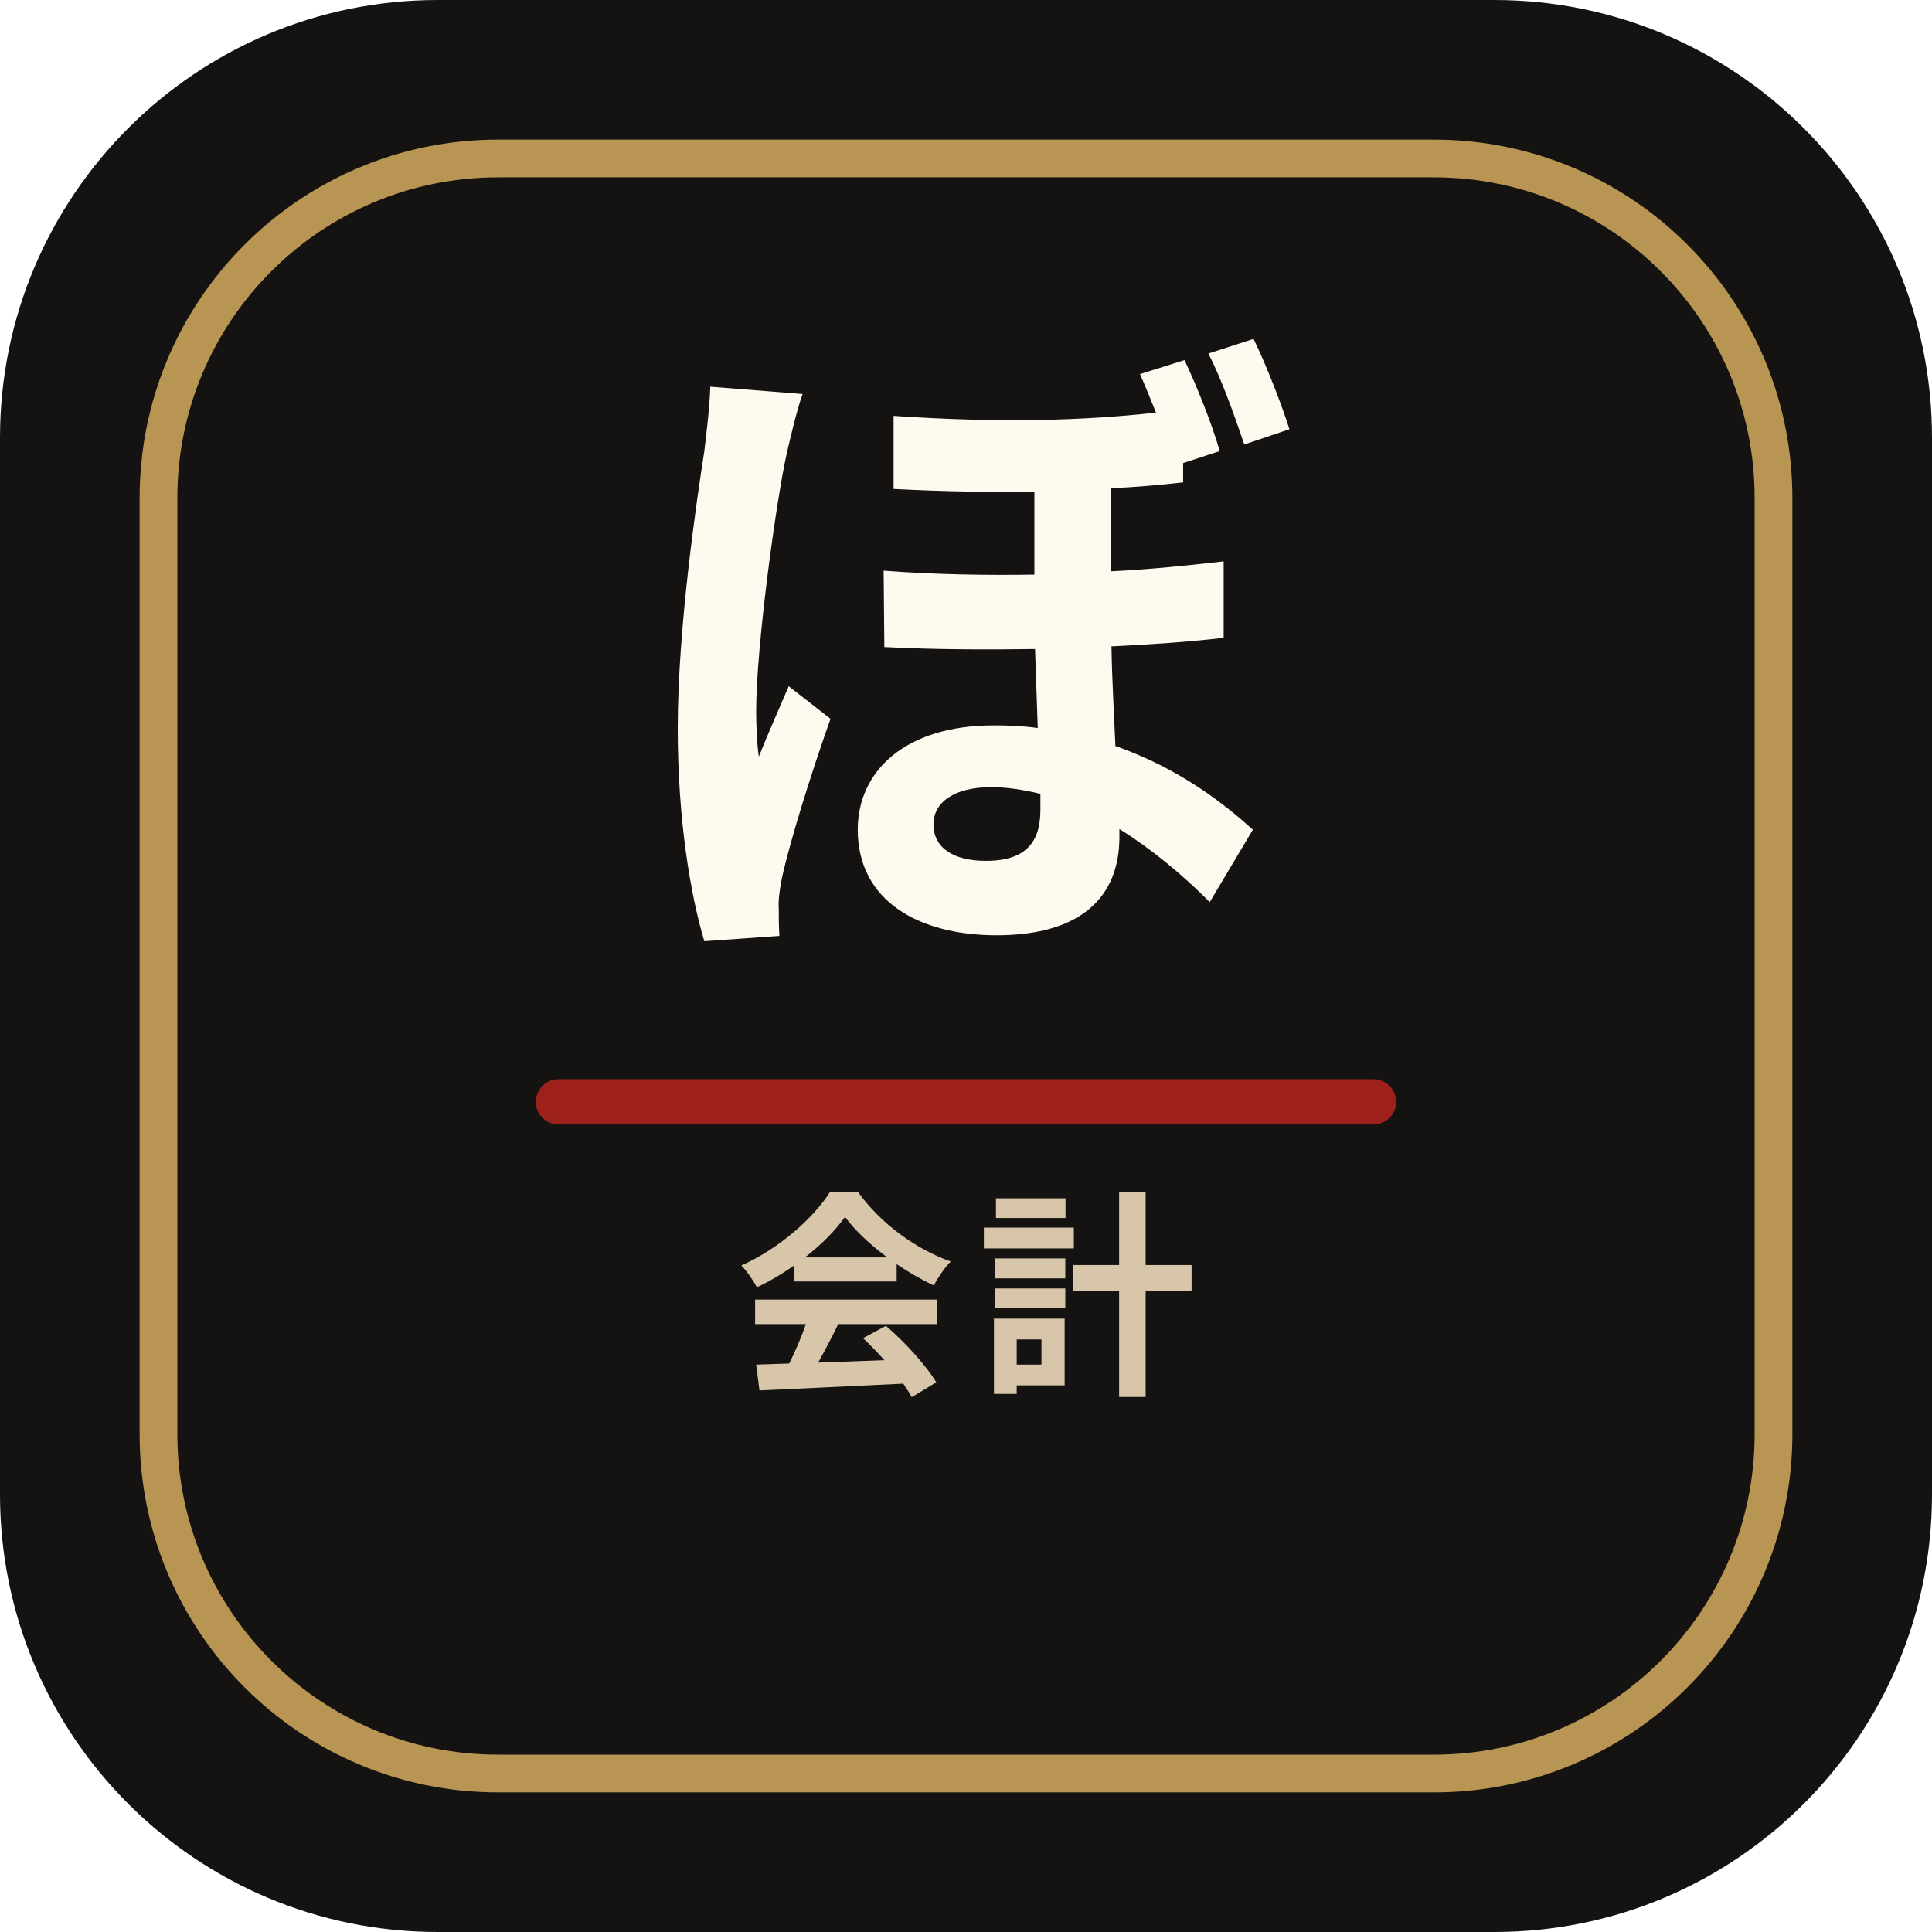
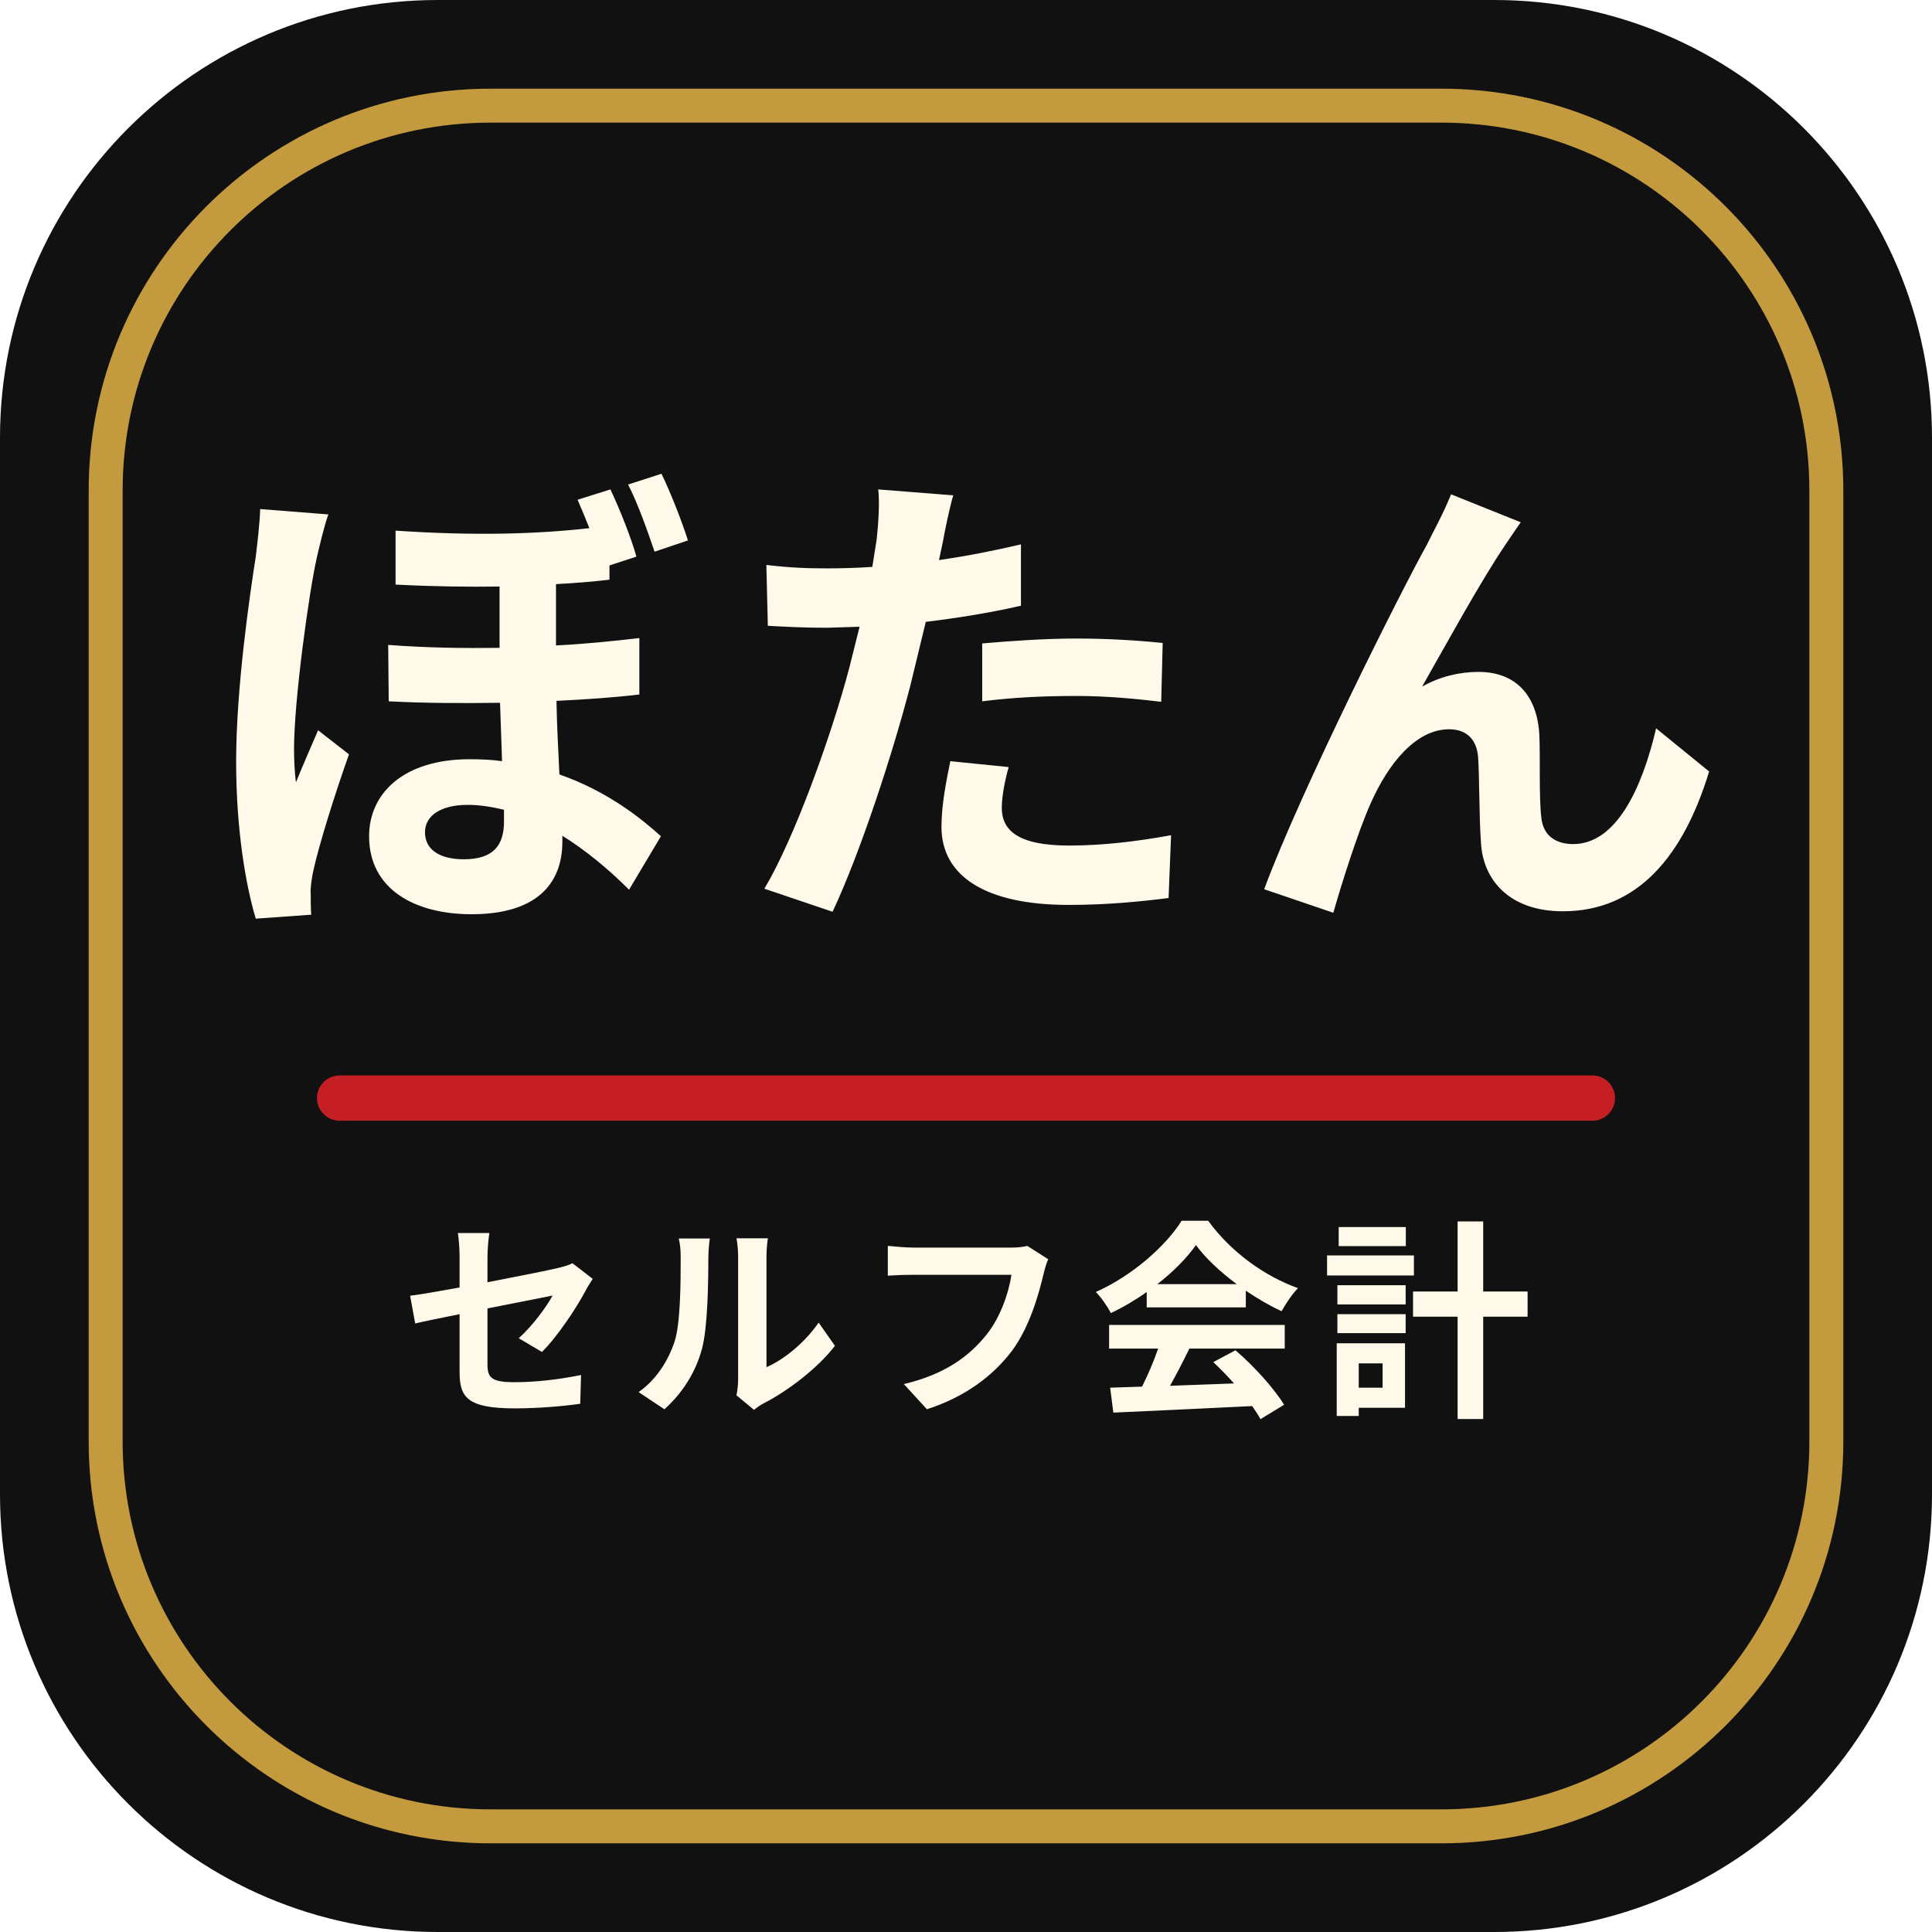
- <svg xmlns="http://www.w3.org/2000/svg" viewBox="0 0 512 512">
-   <rect width="512" height="512" rx="116" fill="#151311" />
-   <rect x="42" y="42" width="428" height="428" rx="90" fill="none" stroke="#b89552" stroke-width="10" />
-   <text x="256" y="238" text-anchor="middle" font-family="sans-serif" font-size="176" font-weight="900" fill="#fffaf0">ぼ</text>
-   <path d="M148 292h216" stroke="#9d201a" stroke-width="12" stroke-linecap="round" />
-   <text x="256" y="365" text-anchor="middle" font-family="sans-serif" font-size="58" font-weight="800" letter-spacing="6" fill="#d8c6aa">会計</text>
+ <svg xmlns="http://www.w3.org/2000/svg" viewBox="0 0 512 512" role="img" aria-labelledby="title desc">
+   <rect width="512" height="512" rx="116" fill="#111" />
+   <rect x="28" y="28" width="456" height="456" rx="102" fill="none" stroke="#c39a3d" stroke-width="9" />
+   <text x="256" y="235" text-anchor="middle" font-family="Noto Sans JP,Hiragino Kaku Gothic ProN,Yu Gothic,sans-serif" font-size="130" font-weight="900" letter-spacing="7" fill="#fff9e9">ぼたん</text>
+   <path d="M90 291H422" stroke="#c51f25" stroke-width="12" stroke-linecap="round" />
+   <text x="256" y="371" text-anchor="middle" font-family="Noto Sans JP,Hiragino Kaku Gothic ProN,Yu Gothic,sans-serif" font-size="56" font-weight="800" letter-spacing="5" fill="#fff9e9">セルフ会計</text>
</svg>
